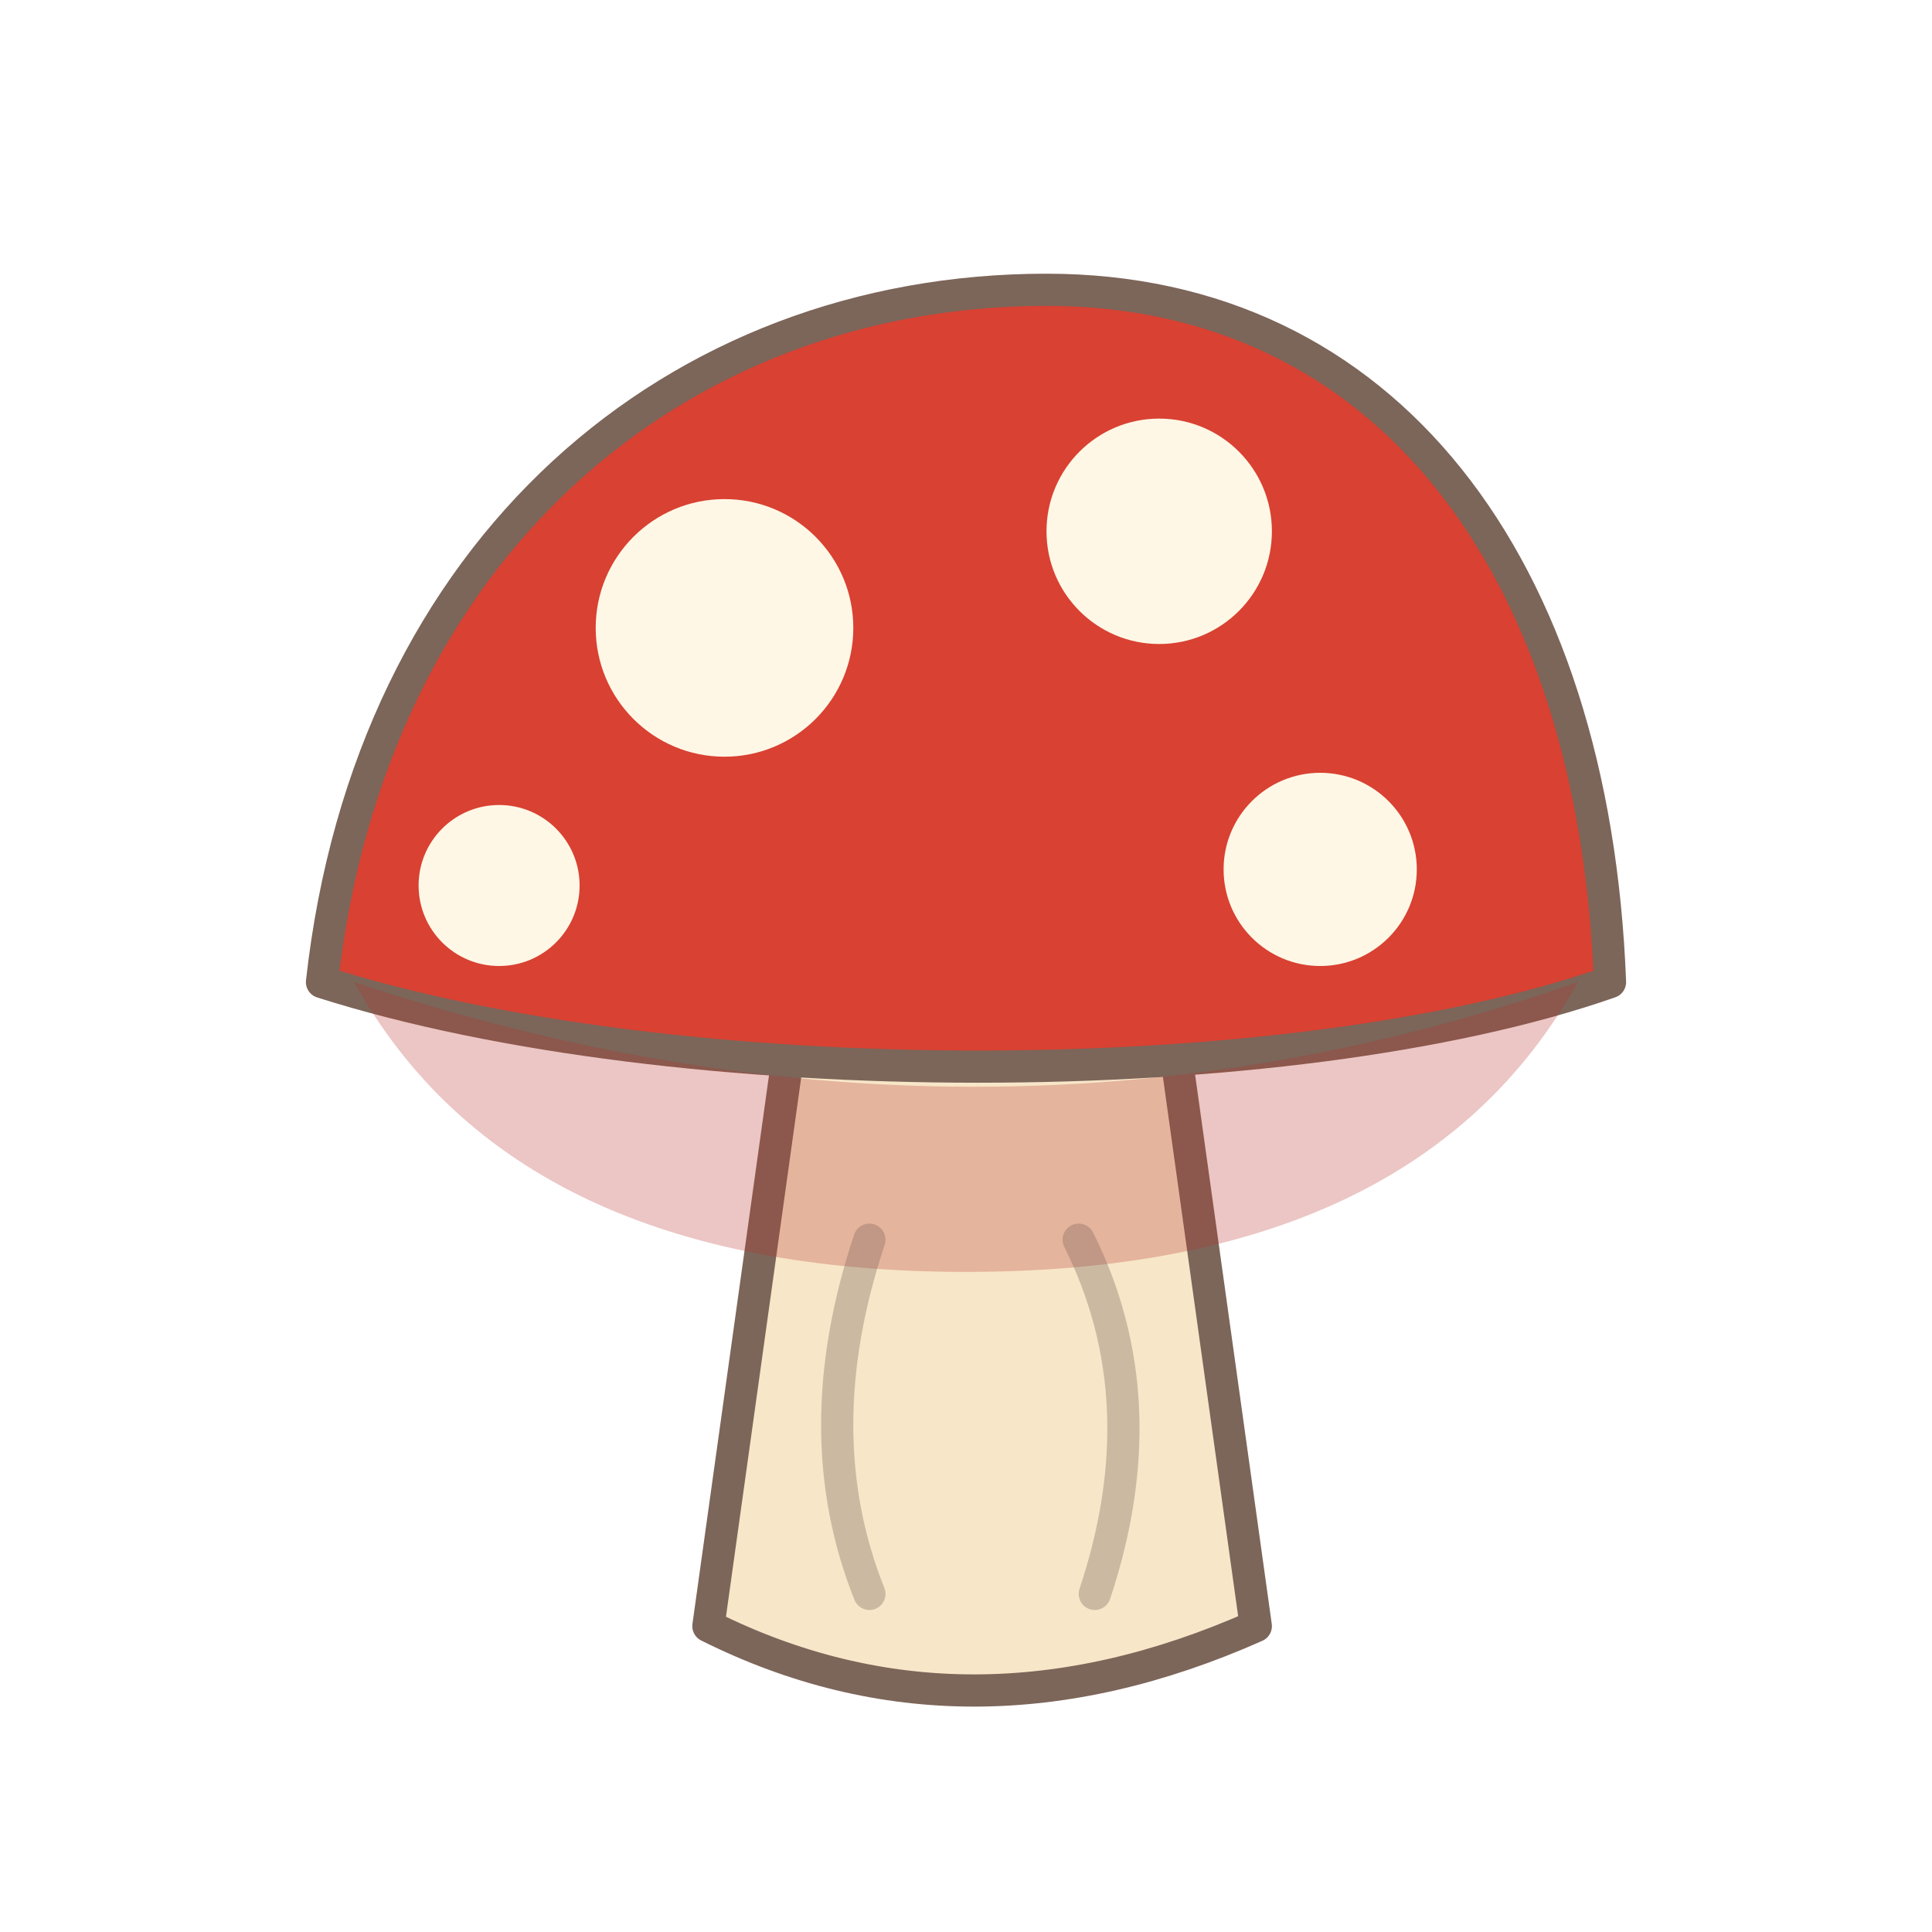
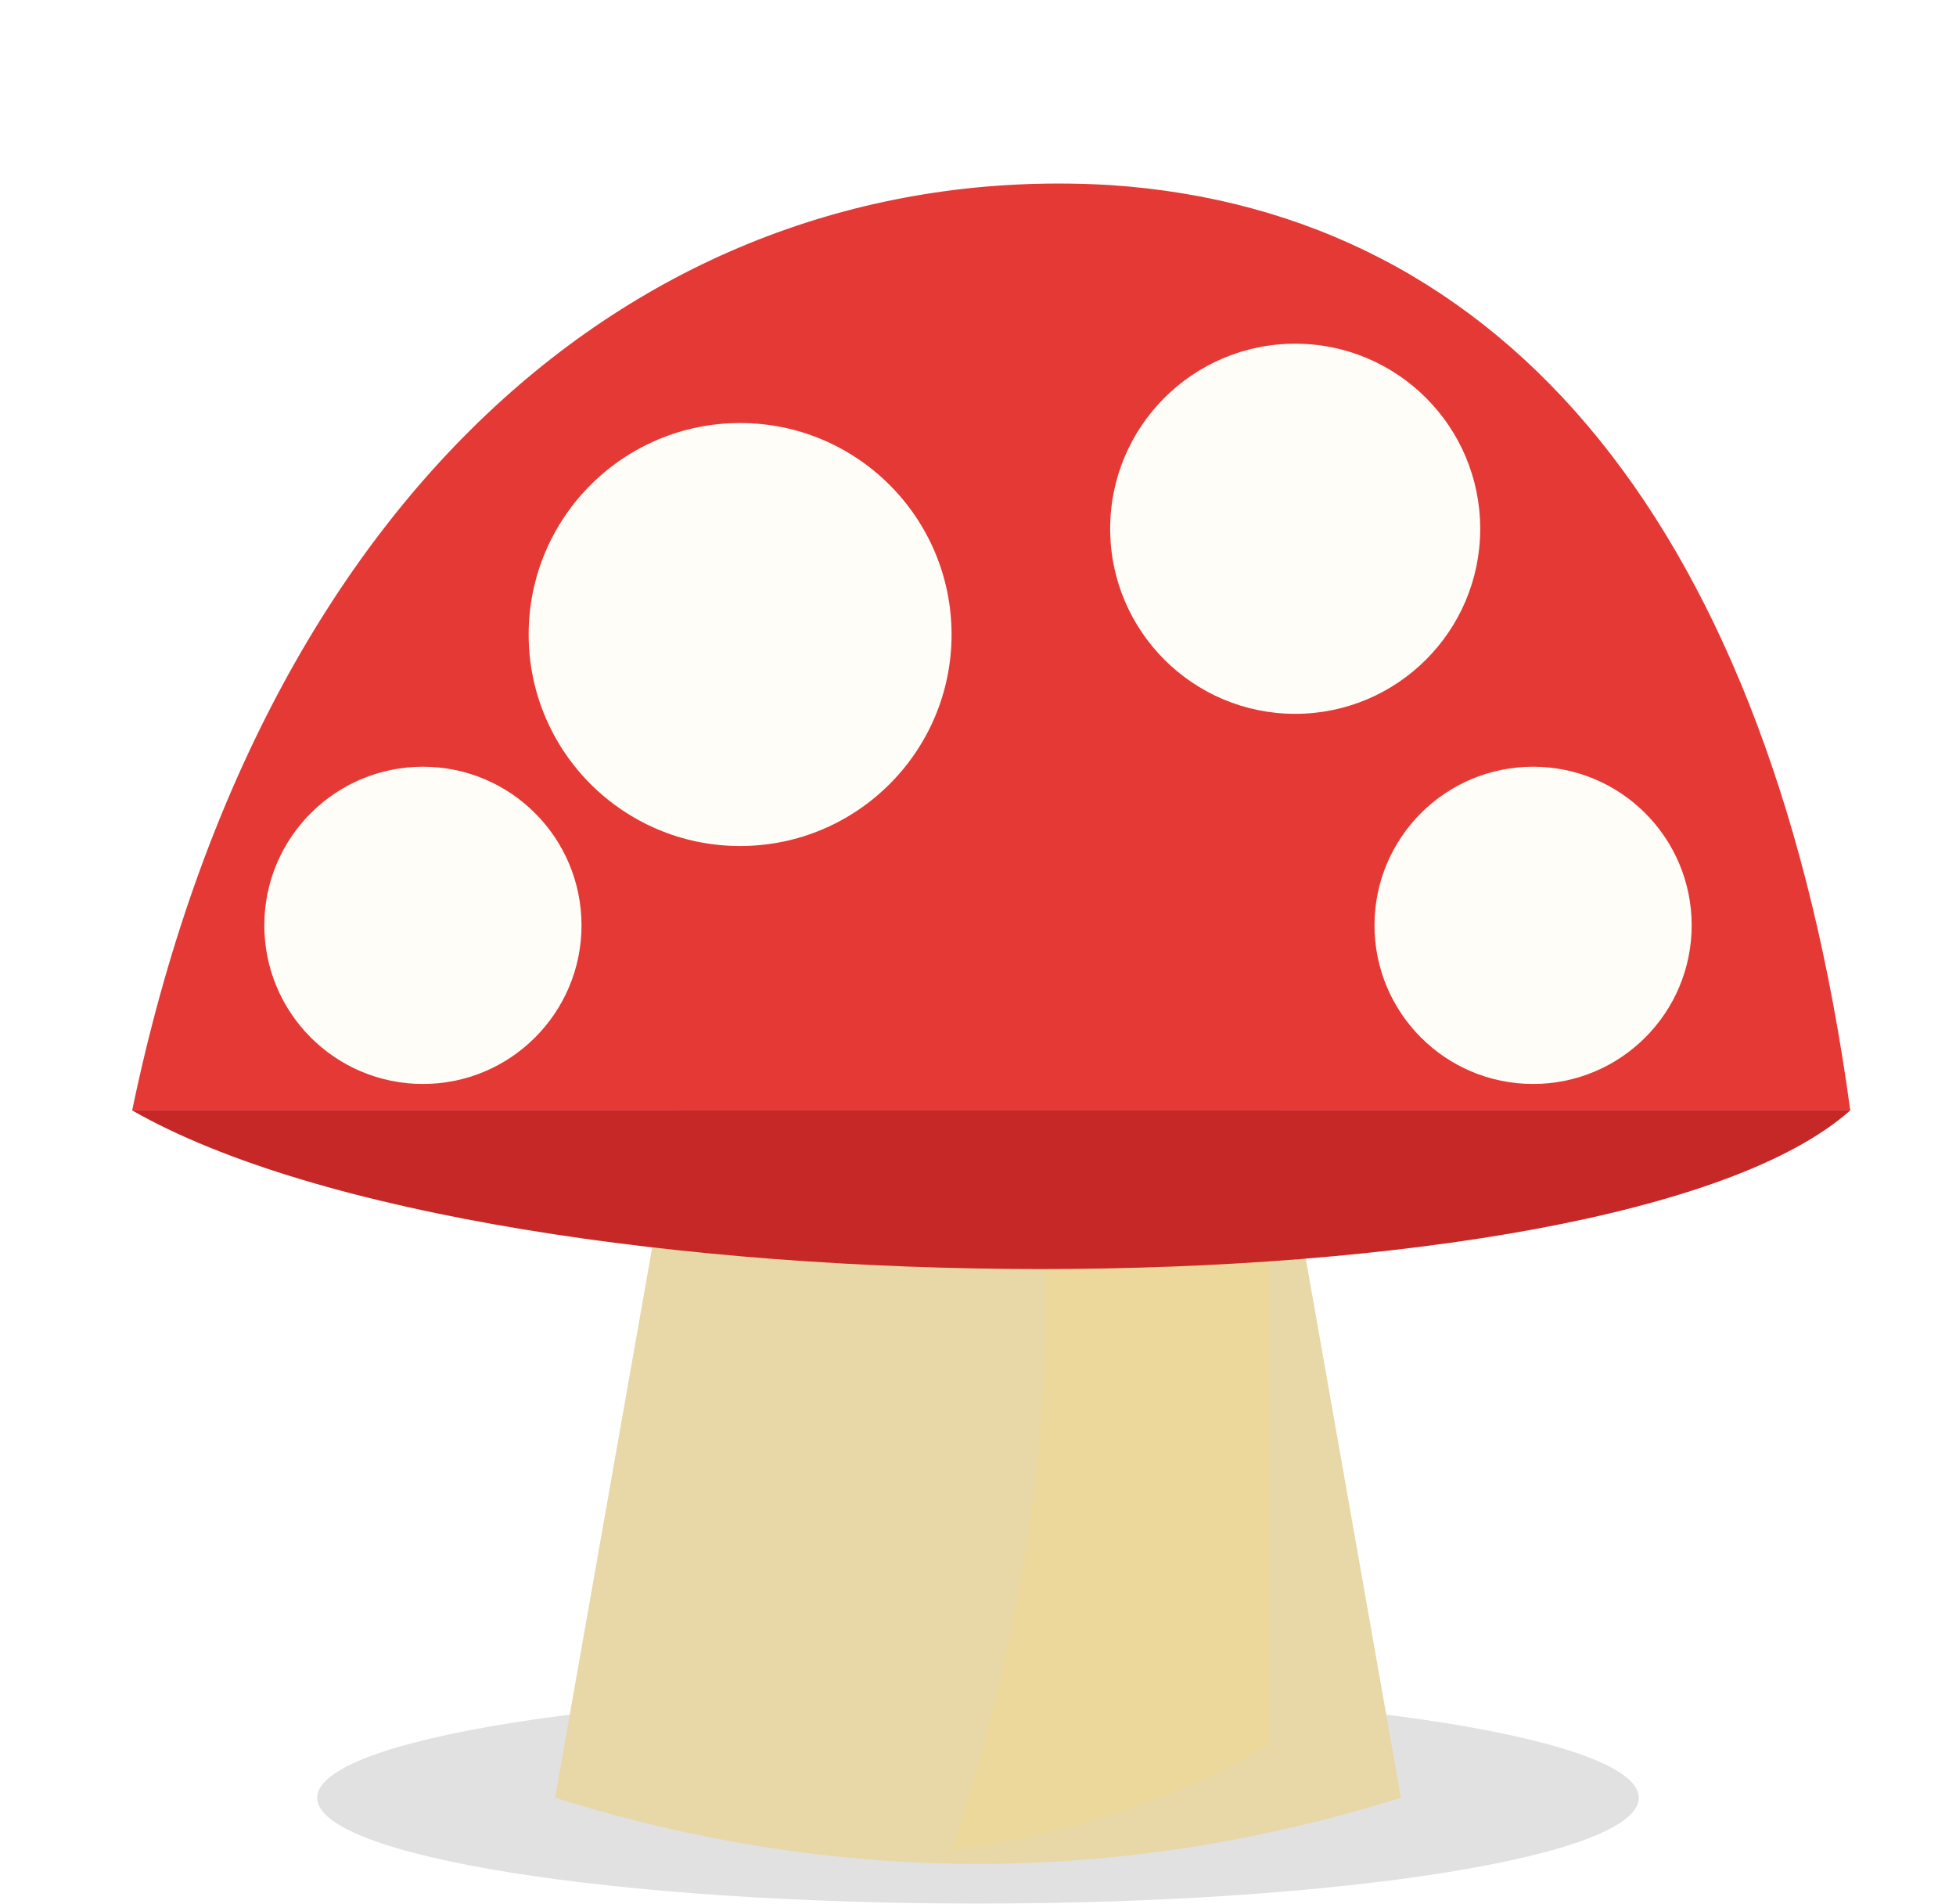
- <svg xmlns="http://www.w3.org/2000/svg" width="100%" viewBox="0 0 120 120">
-   <g stroke="#7c6559" stroke-width="2" stroke-linecap="round" stroke-linejoin="round">
-     <path d="M50 58h22l6 43q-18 8-34 0Z" fill="#f7e6c8" />
-     <path d="M20 61c3-27 22-43 45-43 21 0 34 17 35 43-20 7-58 7-80 0Z" fill="#d94132" />
-     <path d="M22 61q39 13 76 0q-10 18-38 18T22 61Z" fill="#b8322b" opacity="0.28" stroke="none" />
-     <circle cx="45" cy="39" r="8" fill="#fff7e6" stroke="none" />
-     <circle cx="72" cy="33" r="7" fill="#fff7e6" stroke="none" />
-     <circle cx="82" cy="54" r="6" fill="#fff7e6" stroke="none" />
-     <circle cx="31" cy="55" r="5" fill="#fff7e6" stroke="none" />
-     <path d="M54 77q-4 12 0 22M67 77q5 10 1 22" fill="none" opacity="0.35" />
-   </g>
+ <svg xmlns="http://www.w3.org/2000/svg" width="74" height="72" viewBox="0 0 74 72">
+   <ellipse cx="37" cy="68" rx="25" ry="4" fill="#000000" opacity="0.12" />
+   <path d="M27 34H47L53 68Q37 73 21 68Z" fill="#e8d8a8" />
+   <path d="M37 35H48L48 66Q43 69 36 70C40 58 41 45 37 35Z" fill="#f0d890" opacity="0.55" />
+   <path d="M5 42C10 18 25 6 42 7C57 8 67 20 70 42Z" fill="#e53935" />
+   <path d="M5 42H70C61 50 19 50 5 42Z" fill="#c62828" />
+   <circle cx="28" cy="24" r="8" fill="#fffdf7" />
+   <circle cx="49" cy="20" r="7" fill="#fffdf7" />
+   <circle cx="58" cy="35" r="6" fill="#fffdf7" />
+   <circle cx="16" cy="35" r="6" fill="#fffdf7" />
</svg>
